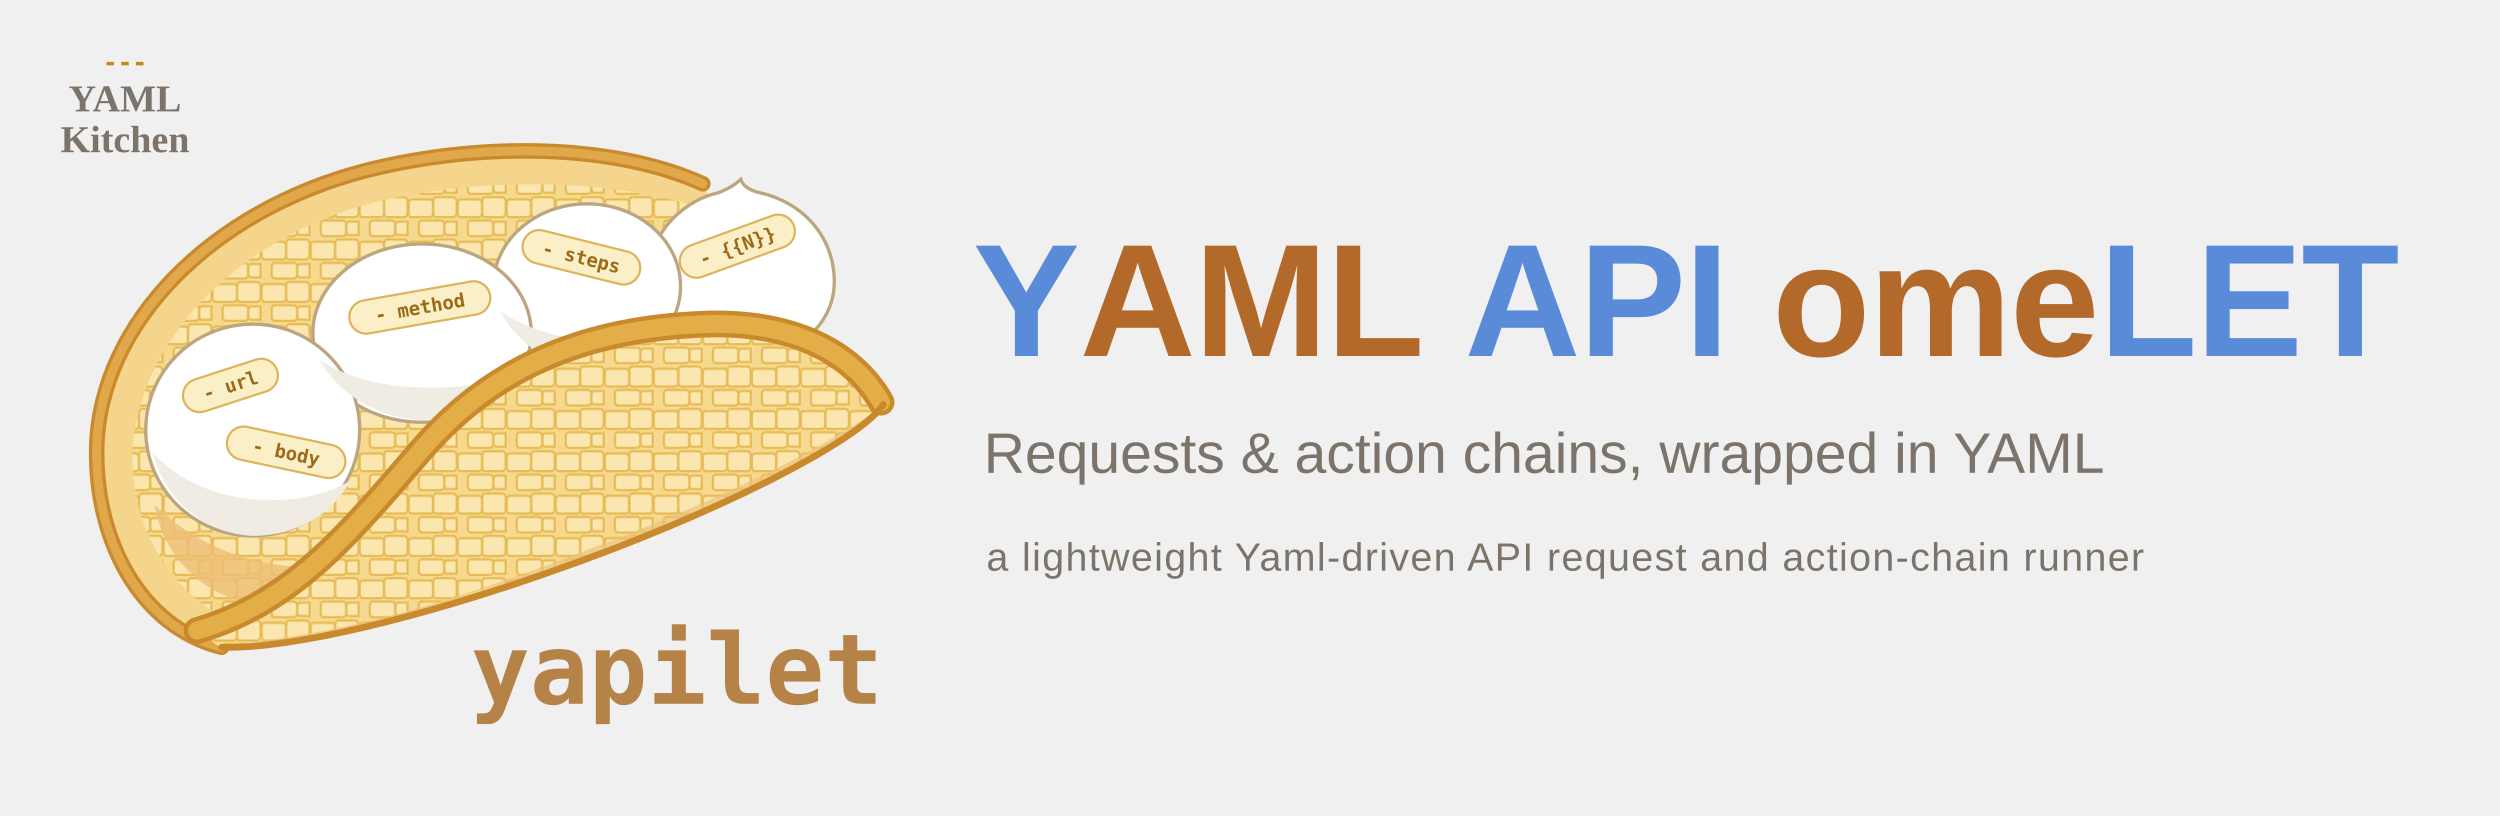
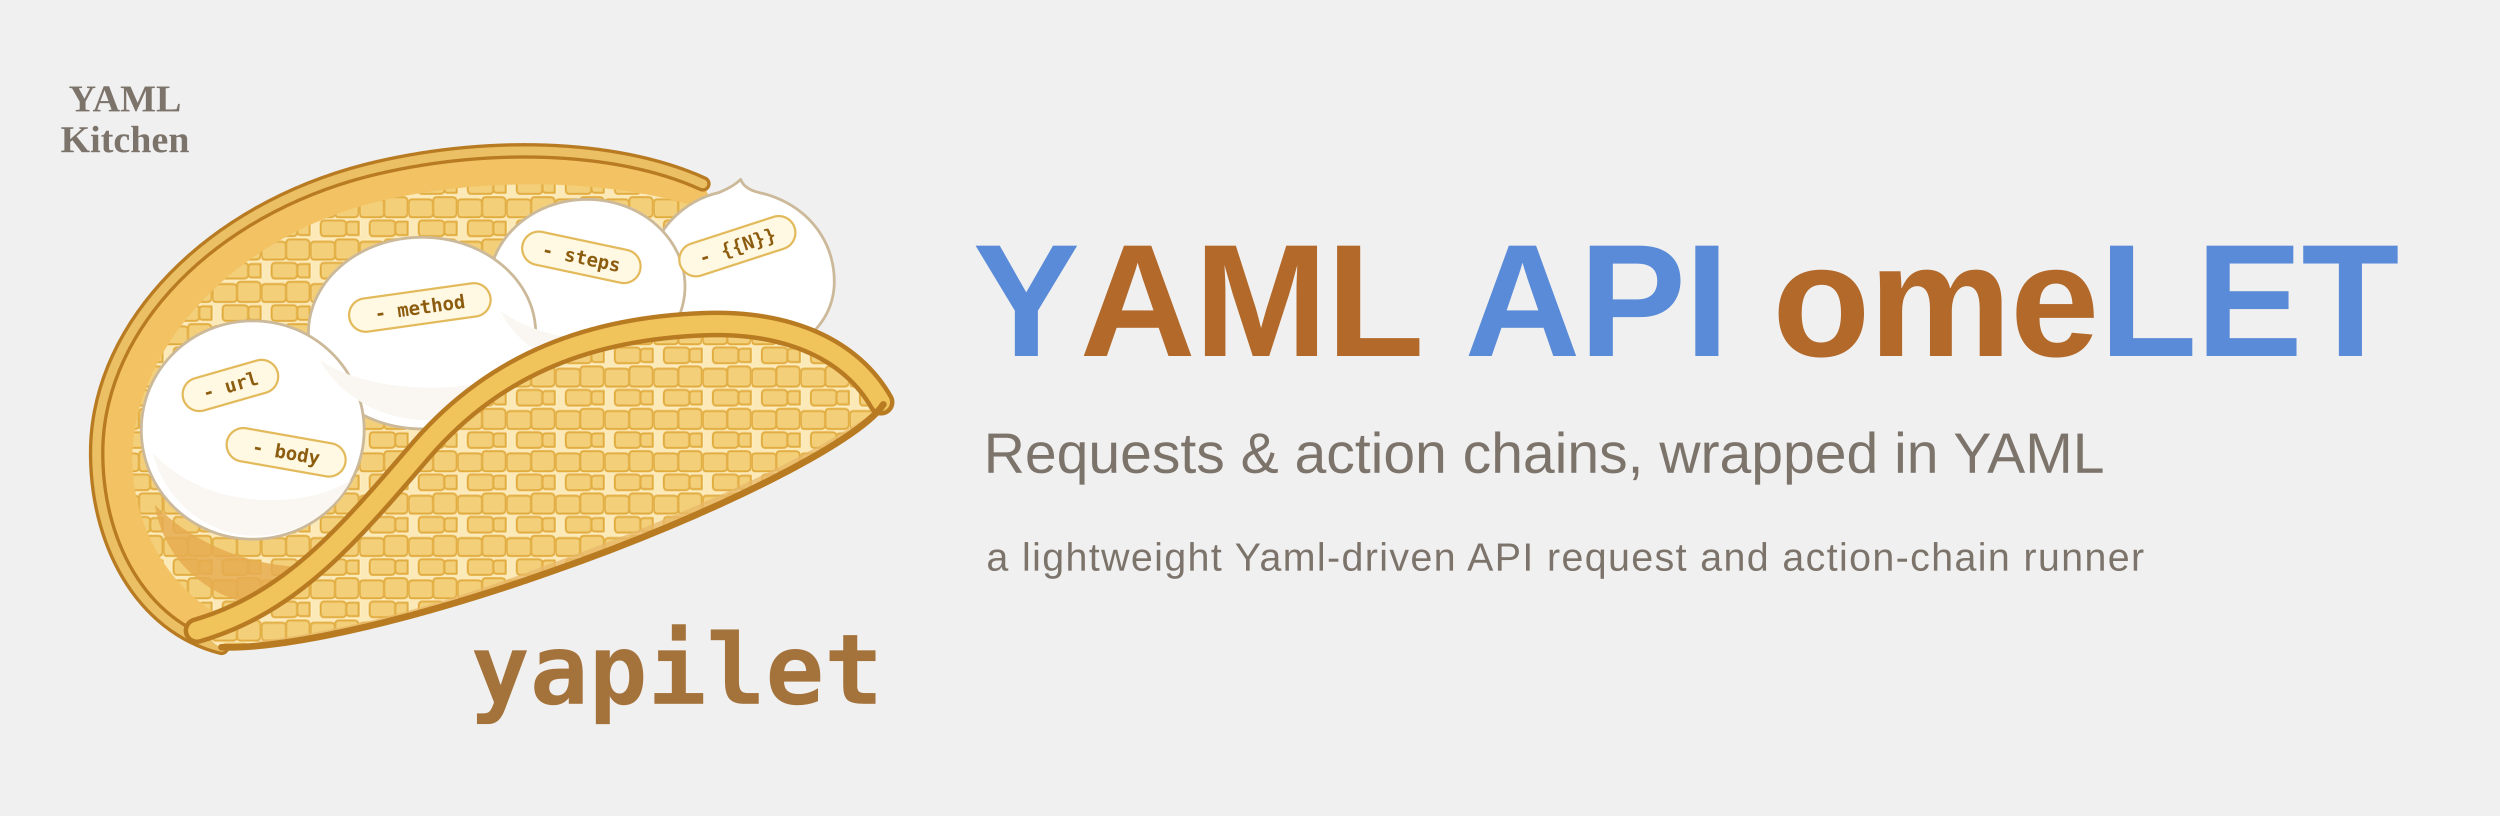
<svg xmlns="http://www.w3.org/2000/svg" viewBox="0 0 1840 600" role="img" aria-label="YAML API omeLET - yapilet">
  <defs>
    <pattern id="cells" width="44" height="38" patternUnits="userSpaceOnUse">
-       <rect width="44" height="38" fill="#F6D98E" />
-       <g fill="#FAE6AE" stroke="#E7BC57" stroke-width="2">
+       <rect width="44" height="38" fill="#FCE9B8" />
+       <g fill="#F3CF7A" stroke="#E2AE43" stroke-width="1.8" stroke-linejoin="round">
        <path d="M3 4 h15 q4 0 4 4 v8 q0 4 -4 4 h-15 q-3 0 -3 -4 v-8 q0 -4 3 -4 z" />
        <path d="M25 2 h14 q4 0 4 4 v10 q0 4 -4 4 h-14 q-3 0 -3 -4 v-10 q0 -4 3 -4 z" />
        <path d="M12 23 h16 q4 0 4 4 v6 q0 4 -4 4 h-16 q-3 0 -3 -4 v-6 q0 -4 3 -4 z" />
        <path d="M35 24 h8 v12 h-8 q-3 0 -3 -4 v-4 q0 -4 3 -4 z" />
      </g>
    </pattern>
    <path id="flap" d="M262 510 C340 482 388 420 455 342 C522 266 605 236 705 232 C782 229 840 258 866 302              C845 335 712 402 568 452 C455 492 335 522 272 520 C266 518 262 514 262 510 Z" />
  </defs>
  <g transform="translate(-60 50) scale(0.82)">
-     <path d="M272 520 C200 502 158 425 160 340 C163 230 262 128 402 92 C505 66 625 68 704 104 L770 245 L450 345 Z" fill="#F5D58C" />
+     <path d="M272 520 C200 502 158 425 160 340 C163 230 262 128 402 92 C505 66 625 68 704 104 L770 245 L866 302 C840 258 782 229 705 232 C605 236 522 266 455 342 C388 420 340 482 272 520 Z" fill="#F3C363" />
+     <path d="M272 520 C200 502 158 425 160 340 C163 230 262 128 402 92 C505 66 625 68 704 104 L770 245 L450 345 Z" fill="#F3C363" />
    <path d="M290 500 C228 478 190 412 192 345 C196 250 282 152 412 120 C505 98 612 100 690 122 L705 255 L410 445 Z" fill="url(#cells)" />
-     <path d="M212 392 C220 440 255 472 300 482 C330 488 360 470 380 445 C330 455 260 440 212 392 Z" fill="#EDBE74" opacity="0.8" />
-     <path d="M272 520 C200 502 158 425 160 340 C163 230 262 128 402 92 C505 66 625 68 704 104" fill="none" stroke="#C98A2E" stroke-width="14" stroke-linecap="round" />
-     <path d="M272 520 C200 502 158 425 160 340 C163 230 262 128 402 92 C505 66 625 68 704 104" fill="none" stroke="#E0A84A" stroke-width="8" stroke-linecap="round" />
-     <g stroke="#BBA67F" stroke-width="3">
+     <path d="M212 392 C220 440 255 472 300 482 C330 488 360 470 380 445 C330 455 260 440 212 392 Z" fill="#E6AC50" opacity="0.85" />
+     <path d="M272 520 C200 502 158 425 160 340 C163 230 262 128 402 92 C505 66 625 68 704 104" fill="none" stroke="#B87B22" stroke-width="14" stroke-linecap="round" />
+     <path d="M272 520 C200 502 158 425 160 340 C163 230 262 128 402 92 C505 66 625 68 704 104" fill="none" stroke="#EBBF63" stroke-width="8" stroke-linecap="round" />
+     <g stroke="#CBB999" stroke-width="2.5" stroke-linejoin="round">
      <path d="M655 190 C655 145 690 118 718 112 C728 108 734 104 738 100 C740 106 746 110 755 112 C792 120 822 150 822 192 C822 232 785 262 738 262 C692 262 655 232 655 190 Z" fill="#FFFFFF" />
-       <ellipse cx="600" cy="196" rx="84" ry="74" fill="#FFFFFF" />
-       <ellipse cx="452" cy="238" rx="98" ry="80" fill="#FFFFFF" />
-       <ellipse cx="300" cy="325" rx="96" ry="95" fill="#FFFFFF" />
+       <ellipse cx="600" cy="196" rx="88" ry="78" fill="#FFFFFF" />
+       <ellipse cx="452" cy="238" rx="102" ry="86" fill="#FFFFFF" />
+       <ellipse cx="300" cy="325" rx="100" ry="98" fill="#FFFFFF" />
    </g>
-     <g fill="#F1ECE3">
+     <g fill="#FAF7F2">
      <path d="M210 345 C222 390 258 418 300 420 C340 420 372 400 388 370 C350 395 260 400 210 345 Z" />
      <path d="M360 262 C380 298 420 316 455 316 C495 316 528 300 546 270 C505 292 410 296 360 262 Z" />
      <path d="M522 218 C540 252 572 268 602 268 C635 268 664 254 680 230 C645 250 570 252 522 218 Z" />
    </g>
    <g font-family="ui-monospace, Menlo, Consolas, monospace" font-size="17" font-weight="700" text-anchor="middle">
-       <g transform="rotate(-18 280 285)">
-         <rect x="236" y="270" width="88" height="30" rx="15" fill="#FBEFC8" stroke="#DDB45C" stroke-width="2" />
-         <text x="280" y="291" fill="#9A6A16">- url</text>
+       <g transform="rotate(-16 280 285)">
+         <rect x="236" y="270" width="88" height="30" rx="15" fill="#FFF8E3" stroke="#E3BA5B" stroke-width="2" />
+         <text x="280" y="291" fill="#8C5C0F">- url</text>
      </g>
-       <g transform="rotate(12 330 345)">
-         <rect x="276" y="330" width="108" height="30" rx="15" fill="#FBEFC8" stroke="#DDB45C" stroke-width="2" />
-         <text x="330" y="351" fill="#9A6A16">- body</text>
+       <g transform="rotate(10 330 345)">
+         <rect x="276" y="330" width="108" height="30" rx="15" fill="#FFF8E3" stroke="#E3BA5B" stroke-width="2" />
+         <text x="330" y="351" fill="#8C5C0F">- body</text>
      </g>
-       <g transform="rotate(-10 450 215)">
-         <rect x="386" y="200" width="128" height="30" rx="15" fill="#FBEFC8" stroke="#DDB45C" stroke-width="2" />
-         <text x="450" y="221" fill="#9A6A16">- method</text>
+       <g transform="rotate(-8 450 215)">
+         <rect x="386" y="200" width="128" height="30" rx="15" fill="#FFF8E3" stroke="#E3BA5B" stroke-width="2" />
+         <text x="450" y="221" fill="#8C5C0F">- method</text>
      </g>
-       <g transform="rotate(14 595 170)">
-         <rect x="541" y="155" width="108" height="30" rx="15" fill="#FBEFC8" stroke="#DDB45C" stroke-width="2" />
-         <text x="595" y="176" fill="#9A6A16">- steps</text>
+       <g transform="rotate(12 595 170)">
+         <rect x="541" y="155" width="108" height="30" rx="15" fill="#FFF8E3" stroke="#E3BA5B" stroke-width="2" />
+         <text x="595" y="176" fill="#8C5C0F">- steps</text>
      </g>
-       <g transform="rotate(-20 735 160)">
-         <rect x="681" y="145" width="108" height="30" rx="15" fill="#FBEFC8" stroke="#DDB45C" stroke-width="2" />
-         <text x="735" y="166" fill="#9A6A16">- {{N}}</text>
+       <g transform="rotate(-18 735 160)">
+         <rect x="681" y="145" width="108" height="30" rx="15" fill="#FFF8E3" stroke="#E3BA5B" stroke-width="2" />
+         <text x="735" y="166" fill="#8C5C0F">- {{N}}</text>
      </g>
    </g>
    <use href="#flap" fill="url(#cells)" />
-     <path d="M300 515 C390 505 480 478 570 444 C690 400 800 350 862 306            C845 340 712 404 568 454 C455 494 345 522 300 515 Z" fill="#EDC27A" opacity="0.7" />
-     <path d="M250 505 C335 480 385 420 452 342 C520 264 605 234 705 230 C782 227 838 254 864 300" fill="none" stroke="#C98A2E" stroke-width="24" stroke-linecap="round" />
-     <path d="M250 505 C335 480 385 420 452 342 C520 264 605 234 705 230 C782 227 838 254 864 300" fill="none" stroke="#E3AD48" stroke-width="16" stroke-linecap="round" />
-     <path d="M272 520 C335 522 455 492 568 452 C712 402 845 335 866 302" fill="none" stroke="#C98A2E" stroke-width="6" stroke-linecap="round" />
+     <path d="M300 515 C390 505 480 478 570 444 C690 400 800 350 862 306              C845 340 712 404 568 454 C455 494 345 522 300 515 Z" fill="#E8B868" opacity="0.75" />
+     <path d="M250 505 C335 480 385 420 452 342 C520 264 605 234 705 230 C782 227 838 254 864 300" fill="none" stroke="#B87B22" stroke-width="24" stroke-linecap="round" />
+     <path d="M250 505 C335 480 385 420 452 342 C520 264 605 234 705 230 C782 227 838 254 864 300" fill="none" stroke="#F0C35B" stroke-width="16" stroke-linecap="round" />
+     <path d="M272 520 C335 522 455 492 568 452 C712 402 845 335 866 302" fill="none" stroke="#B87B22" stroke-width="6" stroke-linecap="round" />
  </g>
  <g font-family="'Helvetica Neue', Arial, sans-serif">
    <text x="716" y="262" font-size="118" font-weight="800" fill="#B2692A" letter-spacing="-1">
      <tspan fill="#5A8BD8">Y</tspan>AML <tspan fill="#5A8BD8">API</tspan> ome<tspan fill="#5A8BD8">LET</tspan>
    </text>
    <text x="724" y="348" font-size="42" fill="#7C736B">Requests &amp; action chains, wrapped in YAML</text>
    <text x="726" y="420" font-size="29" fill="#7C736B" letter-spacing="1">a lightweight Yaml-driven API request and action-chain runner</text>
  </g>
  <g font-family="Georgia, 'Times New Roman', serif" font-weight="700" fill="#7C736B" text-anchor="middle">
-     <text x="92" y="52" font-size="18" font-family="ui-monospace, Menlo, Consolas, monospace" fill="#C28A1E">---</text>
    <text x="92" y="82" font-size="28">YAML</text>
    <text x="92" y="112" font-size="28">Kitchen</text>
  </g>
-   <text x="650" y="518" text-anchor="end" font-size="72" font-weight="700" fill="#B58348" font-family="ui-monospace, Menlo, Consolas, monospace">yapilet</text>
+   <text x="650" y="518" text-anchor="end" font-size="72" font-weight="700" fill="#A4723B" font-family="ui-monospace, Menlo, Consolas, monospace">yapilet</text>
</svg>
